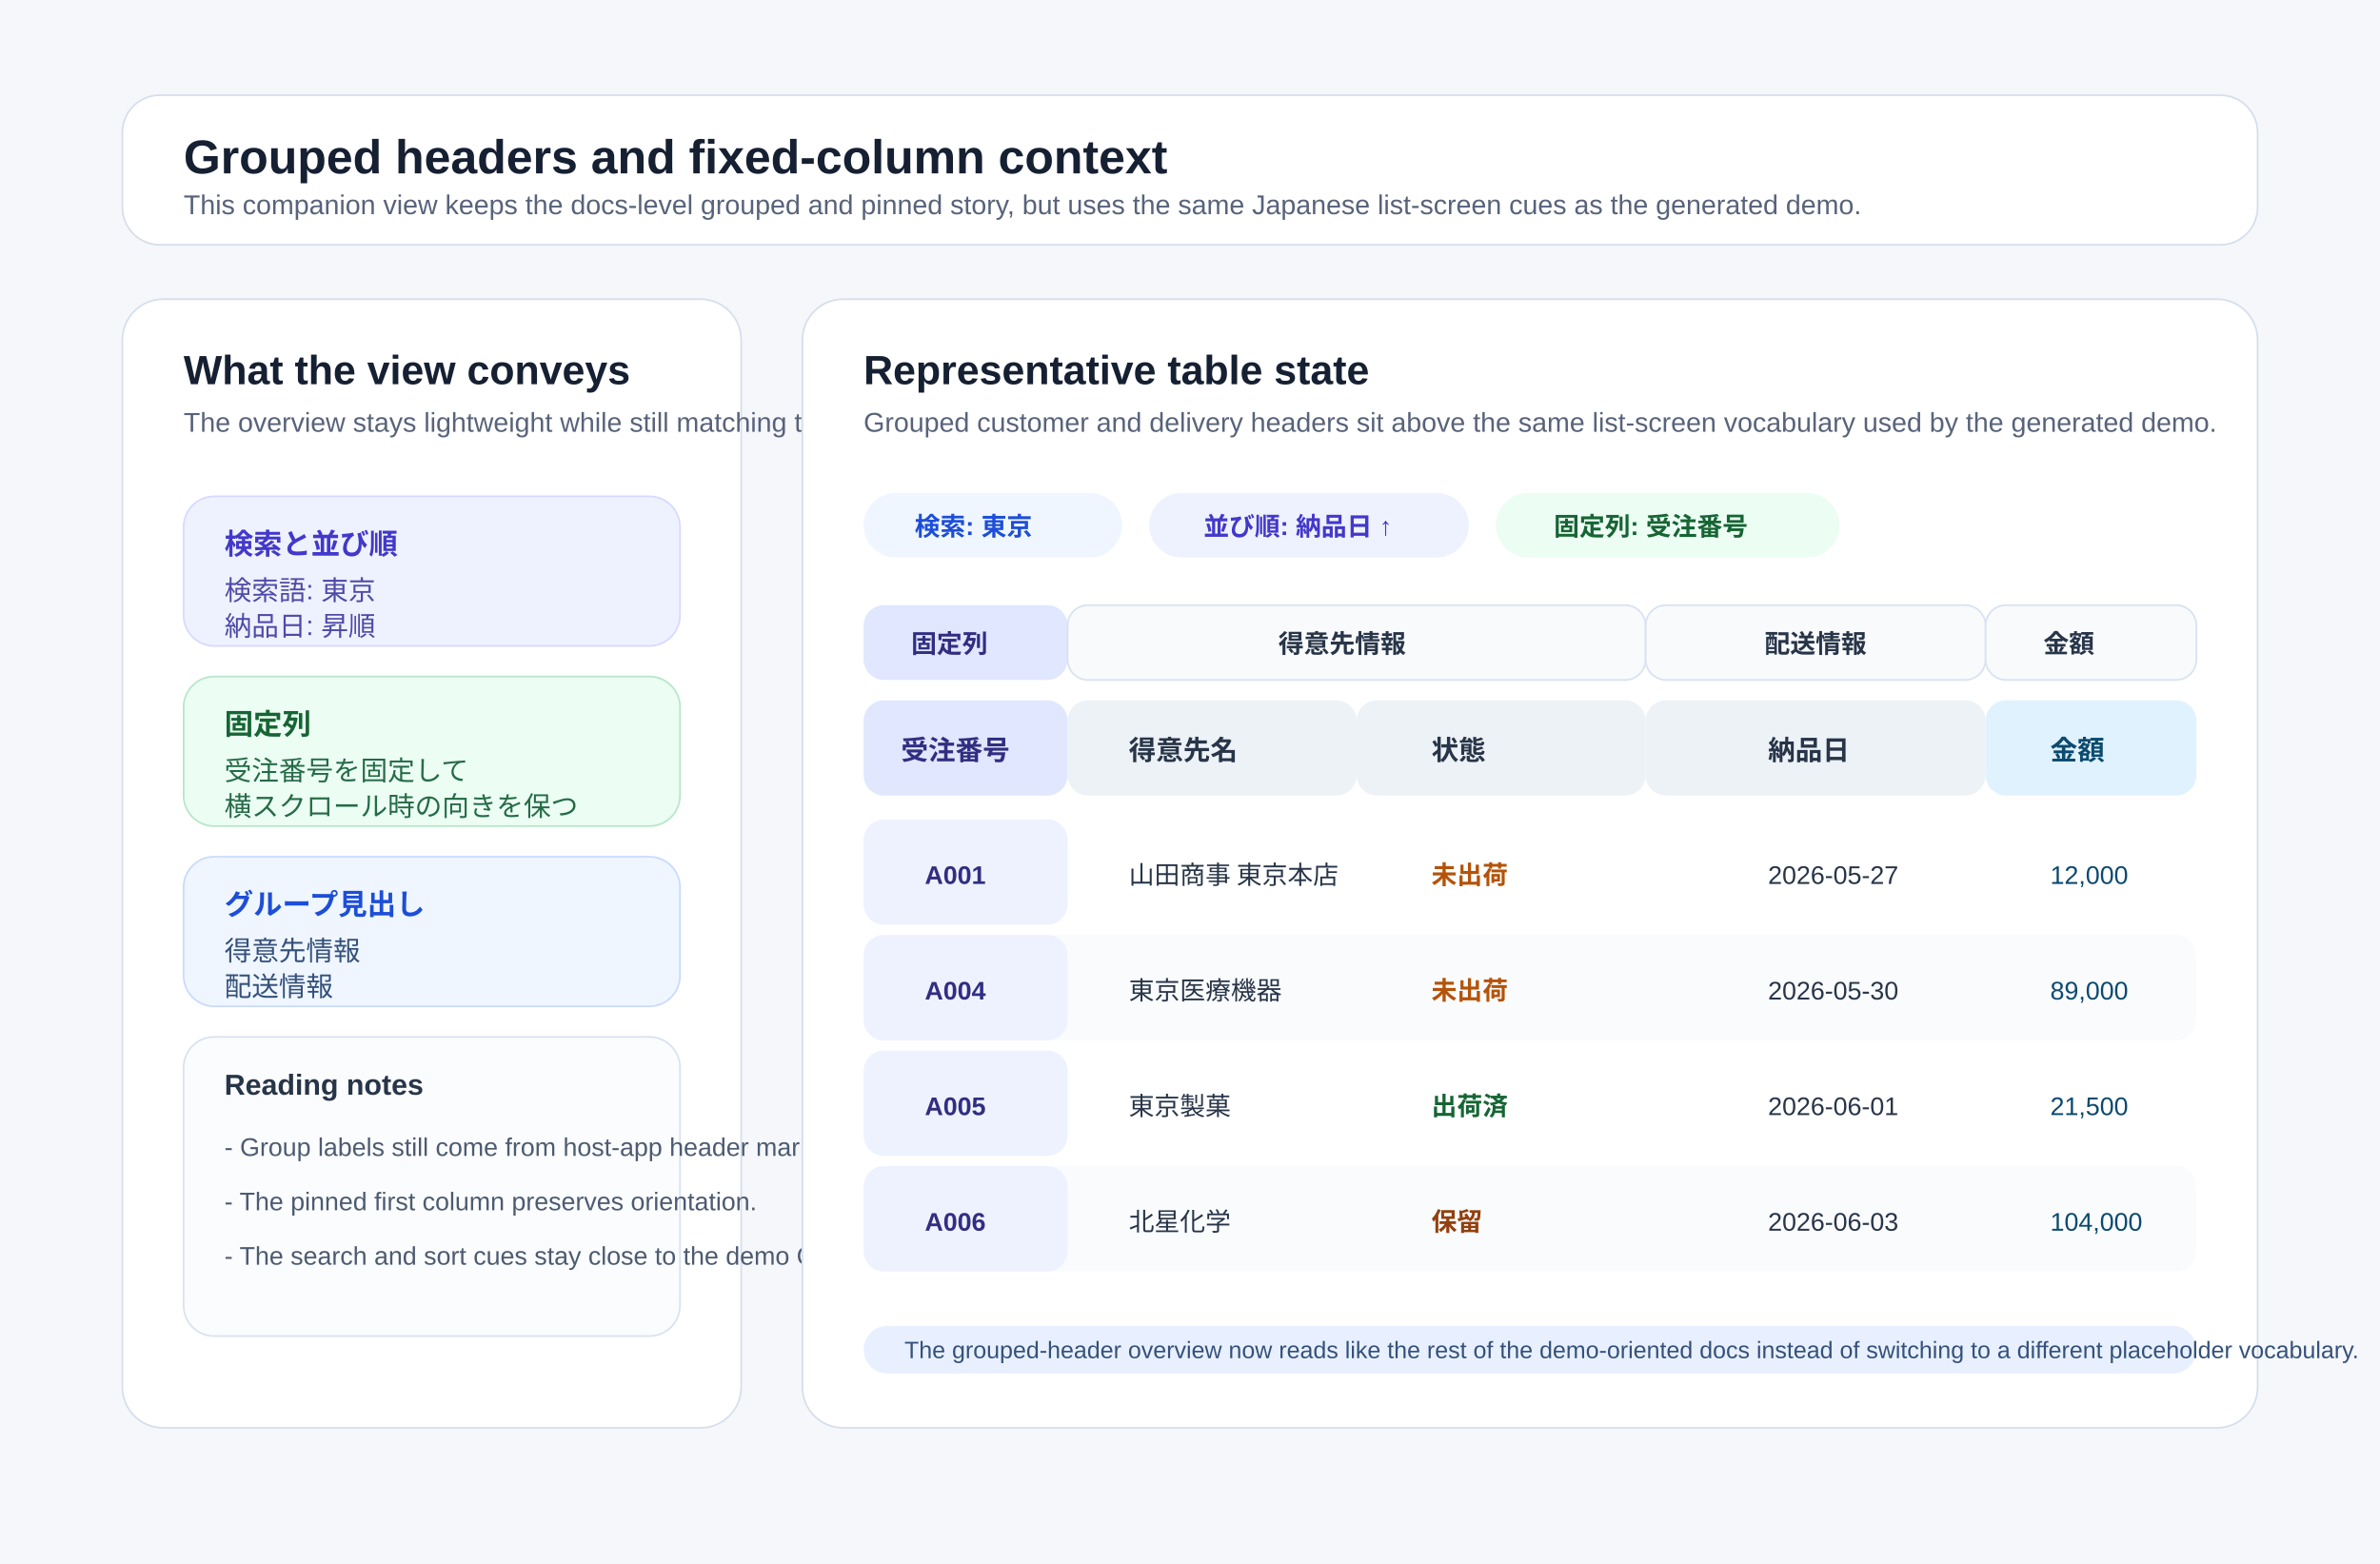
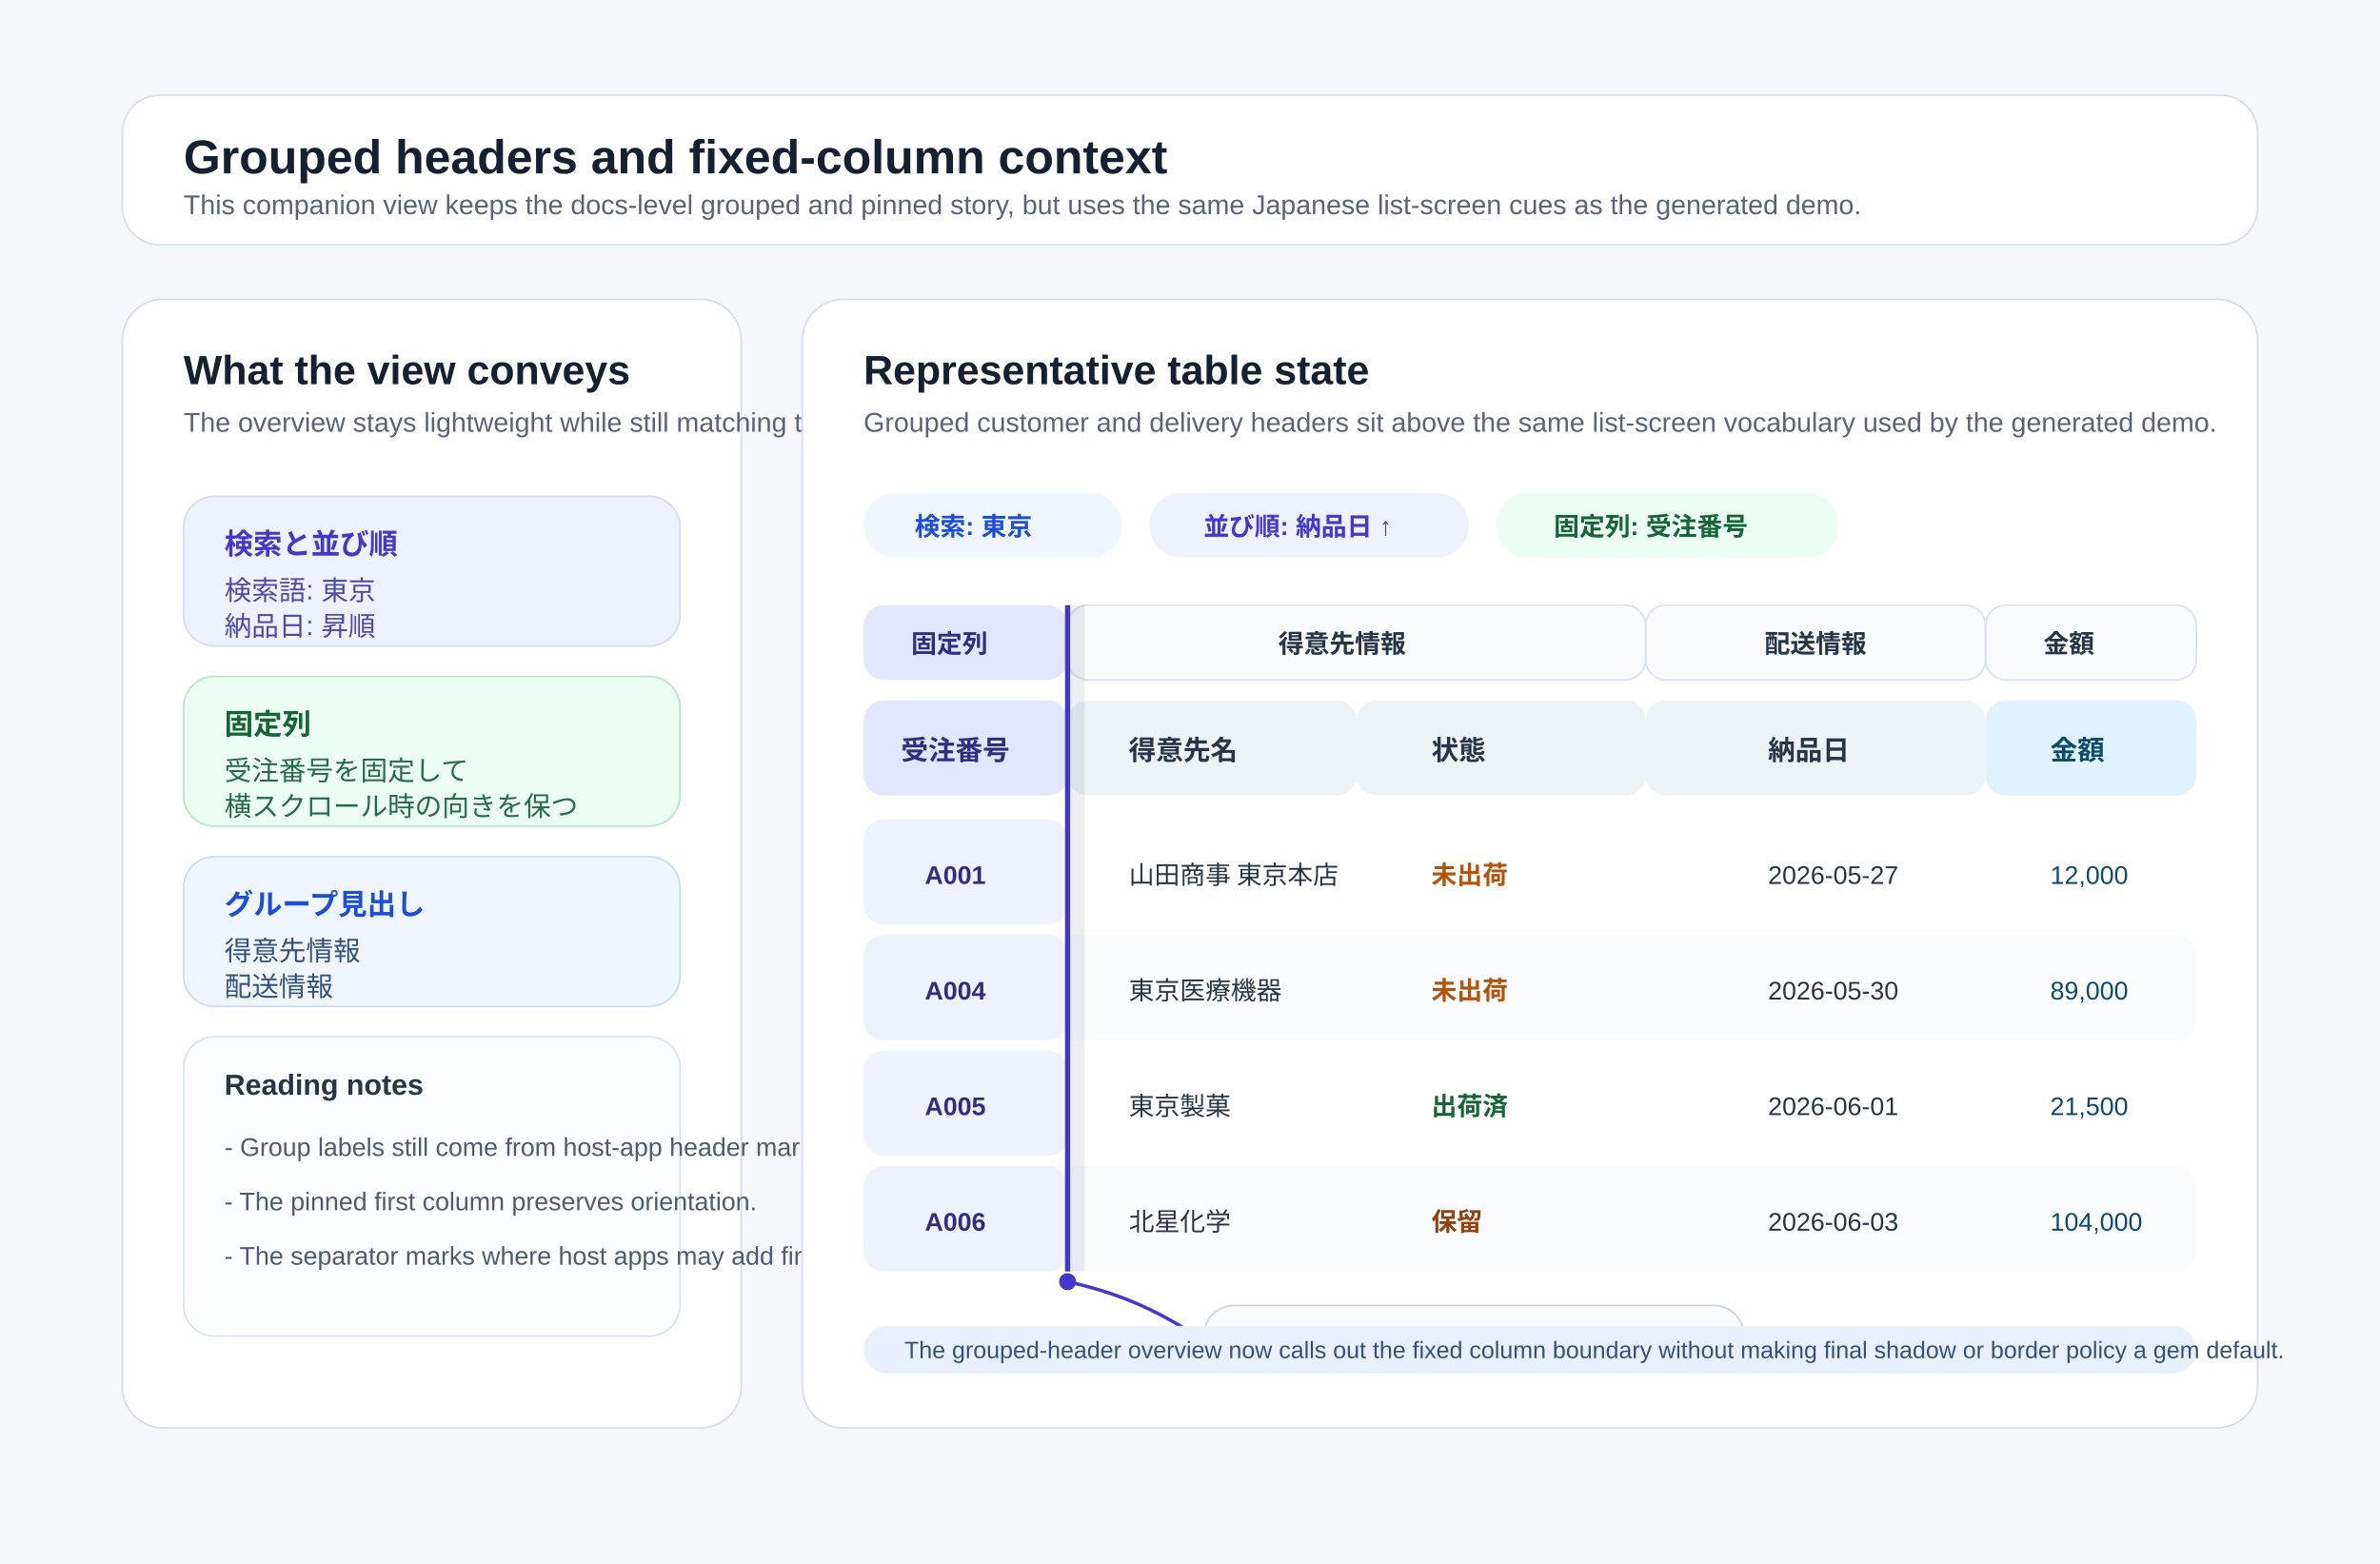
<svg xmlns="http://www.w3.org/2000/svg" width="1400" height="920" viewBox="0 0 1400 920" fill="none" role="img" aria-labelledby="title desc">
  <rect width="1400" height="920" fill="#F5F7FB" />
  <rect x="72" y="56" width="1256" height="88" rx="22" fill="#FFFFFF" stroke="#D6DEEB" />
  <text x="108" y="102" fill="#162033" font-family="Arial, sans-serif" font-size="28" font-weight="700">Grouped headers and fixed-column context</text>
  <text x="108" y="126" fill="#58637A" font-family="Arial, sans-serif" font-size="16">This companion view keeps the docs-level grouped and pinned story, but uses the same Japanese list-screen cues as the generated demo.</text>
  <rect x="72" y="176" width="364" height="664" rx="24" fill="#FFFFFF" stroke="#D6DEEB" />
  <text x="108" y="226" fill="#162033" font-family="Arial, sans-serif" font-size="24" font-weight="700">What the view conveys</text>
  <text x="108" y="254" fill="#58637A" font-family="Arial, sans-serif" font-size="16">The overview stays lightweight while still matching the vocabulary and sample rows used elsewhere in the docs.</text>
  <rect x="108" y="292" width="292" height="88" rx="18" fill="#EEF2FF" stroke="#D7D9FF" />
  <text x="132" y="326" fill="#4338CA" font-family="Arial, sans-serif" font-size="17" font-weight="700">検索と並び順</text>
  <text x="132" y="353" fill="#4E4AA8" font-family="Arial, sans-serif" font-size="16">検索語: 東京</text>
  <text x="132" y="374" fill="#4E4AA8" font-family="Arial, sans-serif" font-size="16">納品日: 昇順</text>
  <rect x="108" y="398" width="292" height="88" rx="18" fill="#ECFDF3" stroke="#B7E6CA" />
  <text x="132" y="432" fill="#166534" font-family="Arial, sans-serif" font-size="17" font-weight="700">固定列</text>
  <text x="132" y="459" fill="#246B46" font-family="Arial, sans-serif" font-size="16">受注番号を固定して</text>
  <text x="132" y="480" fill="#246B46" font-family="Arial, sans-serif" font-size="16">横スクロール時の向きを保つ</text>
  <rect x="108" y="504" width="292" height="88" rx="18" fill="#EFF6FF" stroke="#C8DAFF" />
  <text x="132" y="538" fill="#1D4ED8" font-family="Arial, sans-serif" font-size="17" font-weight="700">グループ見出し</text>
  <text x="132" y="565" fill="#35517A" font-family="Arial, sans-serif" font-size="16">得意先情報</text>
  <text x="132" y="586" fill="#35517A" font-family="Arial, sans-serif" font-size="16">配送情報</text>
  <rect x="108" y="610" width="292" height="176" rx="18" fill="#FBFCFE" stroke="#D9E2F0" />
  <text x="132" y="644" fill="#283548" font-family="Arial, sans-serif" font-size="17" font-weight="700">Reading notes</text>
  <text x="132" y="680" fill="#4D5B71" font-family="Arial, sans-serif" font-size="15">- Group labels still come from host-app header markup.</text>
  <text x="132" y="712" fill="#4D5B71" font-family="Arial, sans-serif" font-size="15">- The pinned first column preserves orientation.</text>
-   <text x="132" y="744" fill="#4D5B71" font-family="Arial, sans-serif" font-size="15">- The search and sort cues stay close to the demo QA flow.</text>
+   <text x="132" y="744" fill="#4D5B71" font-family="Arial, sans-serif" font-size="15">- The separator marks where host apps may add final polish.</text>
  <rect x="472" y="176" width="856" height="664" rx="24" fill="#FFFFFF" stroke="#D6DEEB" />
  <text x="508" y="226" fill="#162033" font-family="Arial, sans-serif" font-size="24" font-weight="700">Representative table state</text>
  <text x="508" y="254" fill="#58637A" font-family="Arial, sans-serif" font-size="16">Grouped customer and delivery headers sit above the same list-screen vocabulary used by the generated demo.</text>
  <rect x="508" y="290" width="152" height="38" rx="19" fill="#EFF6FF" />
  <text x="538" y="315" fill="#1D4ED8" font-family="Arial, sans-serif" font-size="15" font-weight="700">検索: 東京</text>
  <rect x="676" y="290" width="188" height="38" rx="19" fill="#EEF2FF" />
  <text x="708" y="315" fill="#4338CA" font-family="Arial, sans-serif" font-size="15" font-weight="700">並び順: 納品日 ↑</text>
  <rect x="880" y="290" width="202" height="38" rx="19" fill="#ECFDF3" />
  <text x="914" y="315" fill="#166534" font-family="Arial, sans-serif" font-size="15" font-weight="700">固定列: 受注番号</text>
  <rect x="508" y="356" width="120" height="44" rx="12" fill="#E0E7FF" />
  <rect x="628" y="356" width="340" height="44" rx="12" fill="#F8FAFC" stroke="#D9E2F0" />
  <rect x="968" y="356" width="200" height="44" rx="12" fill="#F8FAFC" stroke="#D9E2F0" />
  <rect x="1168" y="356" width="124" height="44" rx="12" fill="#F8FAFC" stroke="#D9E2F0" />
  <text x="536" y="384" fill="#312E81" font-family="Arial, sans-serif" font-size="15" font-weight="700">固定列</text>
  <text x="752" y="384" fill="#283548" font-family="Arial, sans-serif" font-size="15" font-weight="700">得意先情報</text>
  <text x="1038" y="384" fill="#283548" font-family="Arial, sans-serif" font-size="15" font-weight="700">配送情報</text>
  <text x="1202" y="384" fill="#283548" font-family="Arial, sans-serif" font-size="15" font-weight="700">金額</text>
  <rect x="508" y="412" width="120" height="56" rx="12" fill="#E0E7FF" />
  <rect x="628" y="412" width="170" height="56" rx="12" fill="#EDF2F7" />
  <rect x="798" y="412" width="170" height="56" rx="12" fill="#EDF2F7" />
  <rect x="968" y="412" width="200" height="56" rx="12" fill="#EDF2F7" />
  <rect x="1168" y="412" width="124" height="56" rx="12" fill="#E0F2FE" />
  <text x="530" y="447" fill="#312E81" font-family="Arial, sans-serif" font-size="16" font-weight="700">受注番号</text>
  <text x="664" y="447" fill="#283548" font-family="Arial, sans-serif" font-size="16" font-weight="700">得意先名</text>
  <text x="842" y="447" fill="#283548" font-family="Arial, sans-serif" font-size="16" font-weight="700">状態</text>
  <text x="1040" y="447" fill="#283548" font-family="Arial, sans-serif" font-size="16" font-weight="700">納品日</text>
  <text x="1206" y="447" fill="#0C4A6E" font-family="Arial, sans-serif" font-size="16" font-weight="700">金額</text>
  <rect x="508" y="482" width="784" height="62" rx="12" fill="#FFFFFF" />
  <rect x="508" y="550" width="784" height="62" rx="12" fill="#F9FBFD" />
  <rect x="508" y="618" width="784" height="62" rx="12" fill="#FFFFFF" />
  <rect x="508" y="686" width="784" height="62" rx="12" fill="#F9FBFD" />
  <rect x="508" y="482" width="120" height="62" rx="12" fill="#EEF2FF" />
  <rect x="508" y="550" width="120" height="62" rx="12" fill="#EEF2FF" />
  <rect x="508" y="618" width="120" height="62" rx="12" fill="#EEF2FF" />
  <rect x="508" y="686" width="120" height="62" rx="12" fill="#EEF2FF" />
+   <rect x="628" y="356" width="10" height="392" fill="#1F2A44" fill-opacity="0.08" />
+   <line x1="628" y1="356" x2="628" y2="748" stroke="#4338CA" stroke-width="3" />
+   <circle cx="628" cy="754" r="5" fill="#4338CA" />
+   <path d="M628 754 C664 762 686 774 710 790" stroke="#4338CA" stroke-width="2" stroke-linecap="round" />
+   <rect x="708" y="768" width="318" height="36" rx="18" fill="#F8FAFC" stroke="#CBD5E1" />
+   <text x="730" y="792" fill="#312E81" font-family="Arial, sans-serif" font-size="14" font-weight="700">Fixed column boundary / host-app polish point</text>
  <text x="544" y="520" fill="#312E81" font-family="Arial, sans-serif" font-size="15" font-weight="700">A001</text>
  <text x="664" y="520" fill="#283548" font-family="Arial, sans-serif" font-size="15">山田商事 東京本店</text>
  <text x="842" y="520" fill="#B45309" font-family="Arial, sans-serif" font-size="15" font-weight="700">未出荷</text>
  <text x="1040" y="520" fill="#283548" font-family="Arial, sans-serif" font-size="15">2026-05-27</text>
  <text x="1206" y="520" fill="#0C4A6E" font-family="Arial, sans-serif" font-size="15">12,000</text>
  <text x="544" y="588" fill="#312E81" font-family="Arial, sans-serif" font-size="15" font-weight="700">A004</text>
  <text x="664" y="588" fill="#283548" font-family="Arial, sans-serif" font-size="15">東京医療機器</text>
  <text x="842" y="588" fill="#B45309" font-family="Arial, sans-serif" font-size="15" font-weight="700">未出荷</text>
  <text x="1040" y="588" fill="#283548" font-family="Arial, sans-serif" font-size="15">2026-05-30</text>
  <text x="1206" y="588" fill="#0C4A6E" font-family="Arial, sans-serif" font-size="15">89,000</text>
  <text x="544" y="656" fill="#312E81" font-family="Arial, sans-serif" font-size="15" font-weight="700">A005</text>
  <text x="664" y="656" fill="#283548" font-family="Arial, sans-serif" font-size="15">東京製菓</text>
  <text x="842" y="656" fill="#166534" font-family="Arial, sans-serif" font-size="15" font-weight="700">出荷済</text>
  <text x="1040" y="656" fill="#283548" font-family="Arial, sans-serif" font-size="15">2026-06-01</text>
  <text x="1206" y="656" fill="#0C4A6E" font-family="Arial, sans-serif" font-size="15">21,500</text>
  <text x="544" y="724" fill="#312E81" font-family="Arial, sans-serif" font-size="15" font-weight="700">A006</text>
  <text x="664" y="724" fill="#283548" font-family="Arial, sans-serif" font-size="15">北星化学</text>
  <text x="842" y="724" fill="#92400E" font-family="Arial, sans-serif" font-size="15" font-weight="700">保留</text>
  <text x="1040" y="724" fill="#283548" font-family="Arial, sans-serif" font-size="15">2026-06-03</text>
  <text x="1206" y="724" fill="#0C4A6E" font-family="Arial, sans-serif" font-size="15">104,000</text>
  <rect x="508" y="780" width="784" height="28" rx="14" fill="#E8F0FF" />
-   <text x="532" y="799" fill="#35517A" font-family="Arial, sans-serif" font-size="14">The grouped-header overview now reads like the rest of the demo-oriented docs instead of switching to a different placeholder vocabulary.</text>
+   <text x="532" y="799" fill="#35517A" font-family="Arial, sans-serif" font-size="14">The grouped-header overview now calls out the fixed column boundary without making final shadow or border policy a gem default.</text>
</svg>
